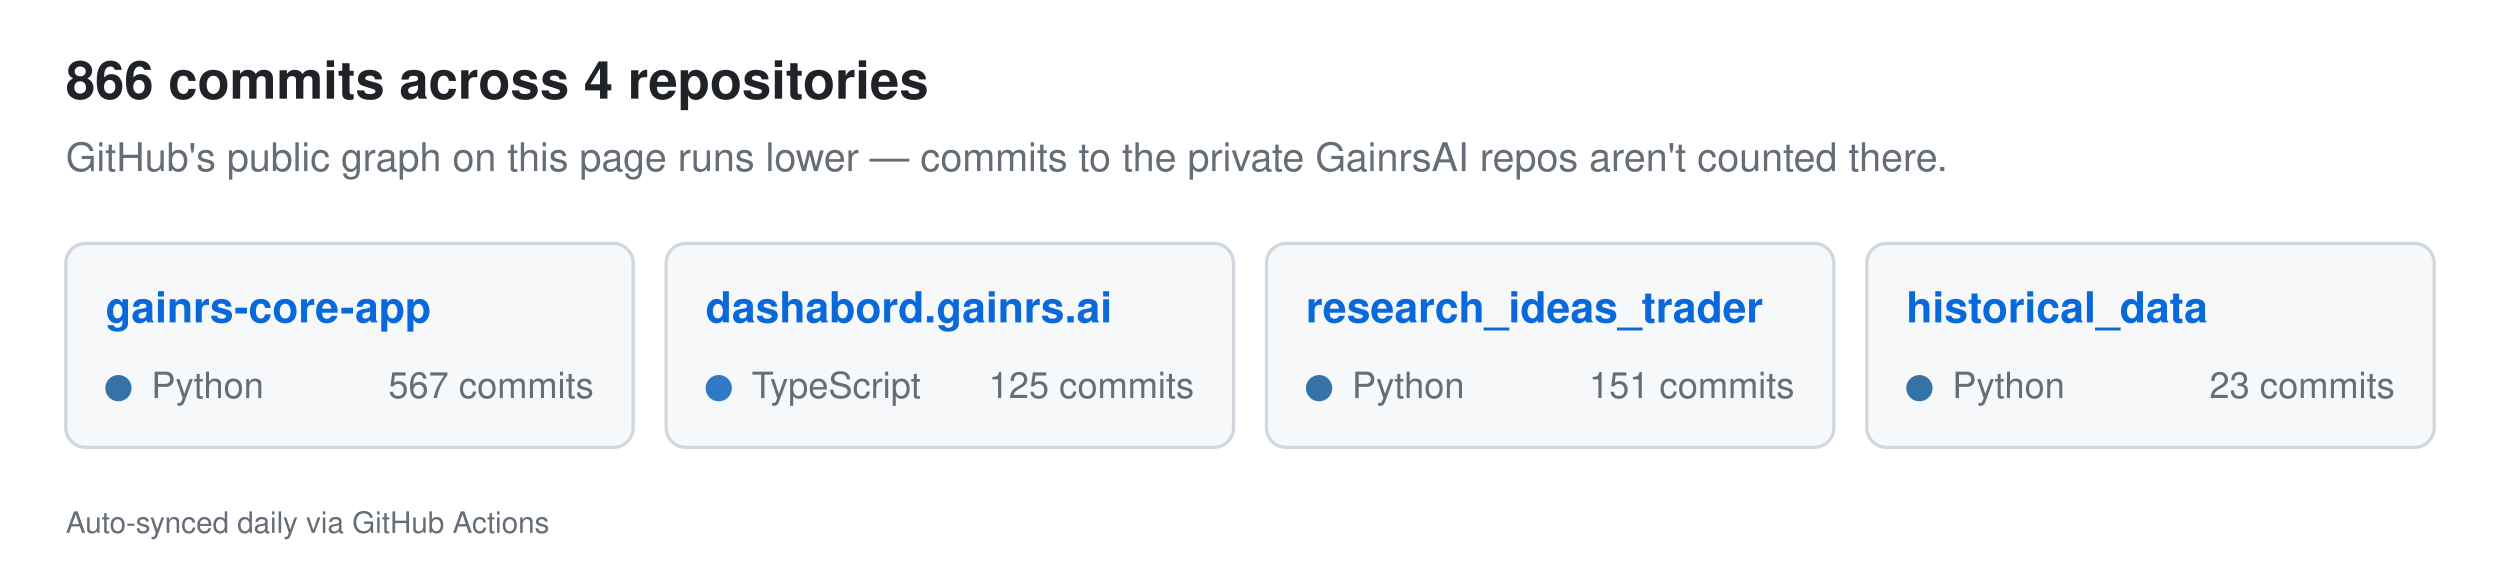
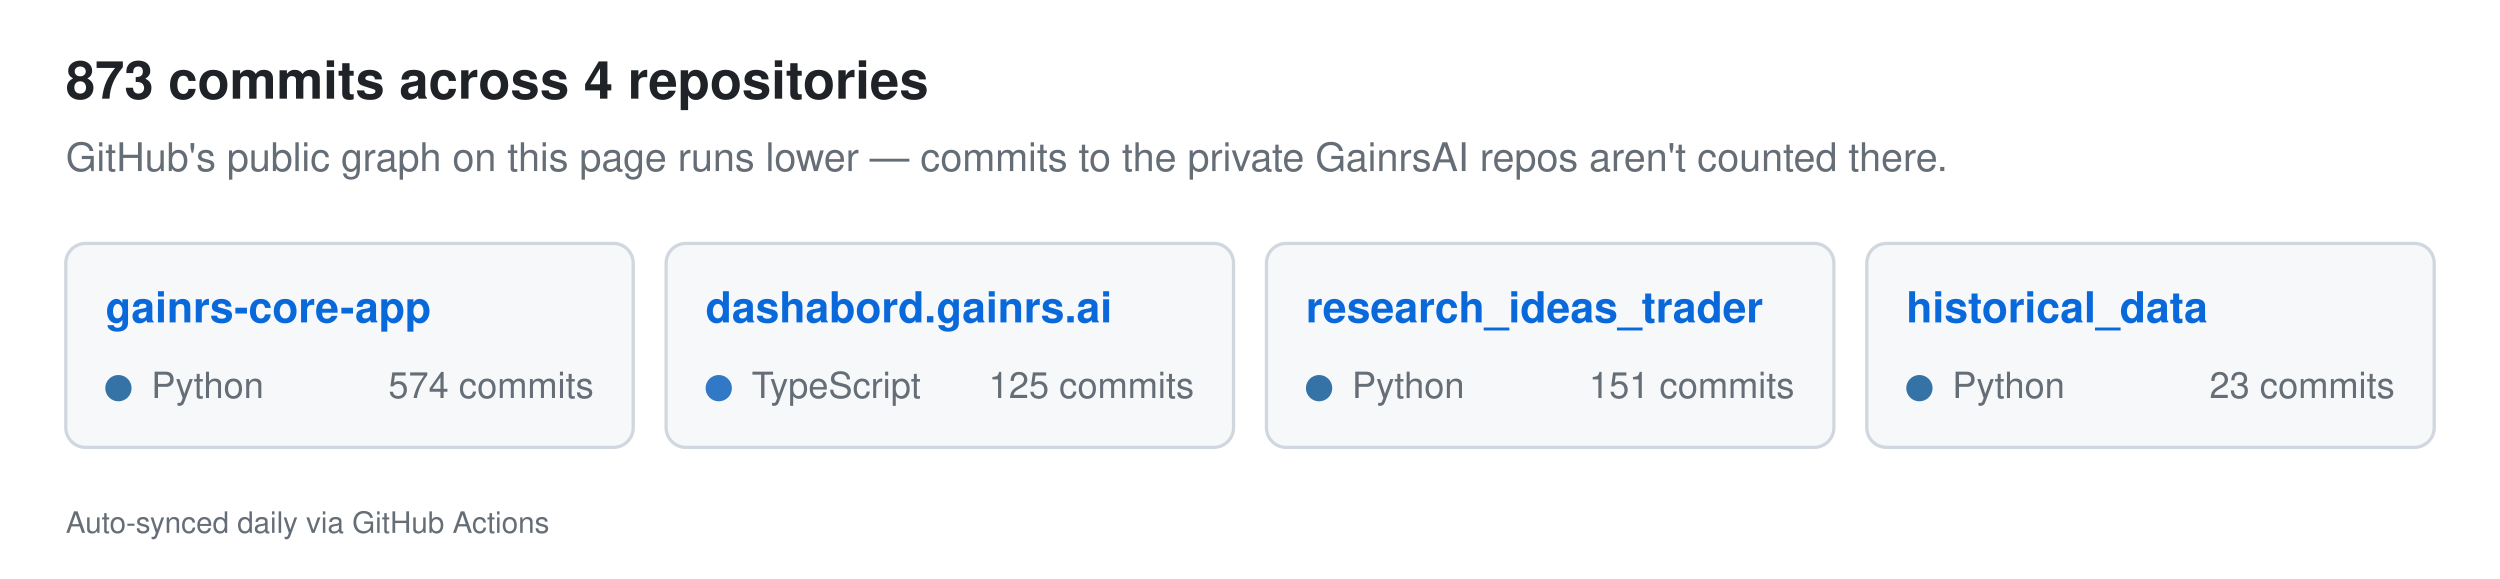
- <svg xmlns="http://www.w3.org/2000/svg" width="760" height="176" viewBox="0 0 760 176" font-family="-apple-system, BlinkMacSystemFont, 'Segoe UI', Helvetica, Arial, sans-serif" role="img" aria-label="866 commits across 4 repositories">
+ <svg xmlns="http://www.w3.org/2000/svg" width="760" height="176" viewBox="0 0 760 176" font-family="-apple-system, BlinkMacSystemFont, 'Segoe UI', Helvetica, Arial, sans-serif" role="img" aria-label="873 commits across 4 repositories">
  <rect width="760" height="176" fill="#ffffff" />
-   <text x="20" y="30" font-size="16" font-weight="600" fill="#1f2328">866 commits across 4 repositories</text>
+   <text x="20" y="30" font-size="16" font-weight="600" fill="#1f2328">873 commits across 4 repositories</text>
  <text x="20" y="52" font-size="12" fill="#656d76">GitHub's public graph on this page runs lower — commits to the private GainrsAI repos aren't counted there.</text>
  <rect x="20.0" y="74" width="172.5" height="62" rx="6" fill="#f6f8fa" stroke="#d0d7de" />
  <text x="32.0" y="98" font-size="13" font-weight="600" fill="#0969da">gainrs-core-app</text>
  <circle cx="36.0" cy="118" r="4" fill="#3572A5" />
  <text x="46.0" y="121" font-size="11" fill="#656d76">Python</text>
-   <text x="180.5" y="121" font-size="11" fill="#656d76" text-anchor="end">567 commits</text>
+   <text x="180.5" y="121" font-size="11" fill="#656d76" text-anchor="end">574 commits</text>
  <rect x="202.5" y="74" width="172.5" height="62" rx="6" fill="#f6f8fa" stroke="#d0d7de" />
  <text x="214.5" y="98" font-size="13" font-weight="600" fill="#0969da">dashabord.gainrs.ai</text>
  <circle cx="218.5" cy="118" r="4" fill="#3178c6" />
  <text x="228.5" y="121" font-size="11" fill="#656d76">TypeScript</text>
  <text x="363.0" y="121" font-size="11" fill="#656d76" text-anchor="end">125 commits</text>
  <rect x="385.0" y="74" width="172.5" height="62" rx="6" fill="#f6f8fa" stroke="#d0d7de" />
  <text x="397.0" y="98" font-size="13" font-weight="600" fill="#0969da">research_ideas_trader</text>
  <circle cx="401.0" cy="118" r="4" fill="#3572A5" />
  <text x="411.0" y="121" font-size="11" fill="#656d76">Python</text>
  <text x="545.5" y="121" font-size="11" fill="#656d76" text-anchor="end">151 commits</text>
  <rect x="567.5" y="74" width="172.5" height="62" rx="6" fill="#f6f8fa" stroke="#d0d7de" />
  <text x="579.5" y="98" font-size="13" font-weight="600" fill="#0969da">historical_data</text>
  <circle cx="583.5" cy="118" r="4" fill="#3572A5" />
  <text x="593.5" y="121" font-size="11" fill="#656d76">Python</text>
  <text x="728.0" y="121" font-size="11" fill="#656d76" text-anchor="end">23 commits</text>
  <text x="20" y="162" font-size="9" fill="#656d76">Auto-synced daily via GitHub Actions</text>
</svg>
